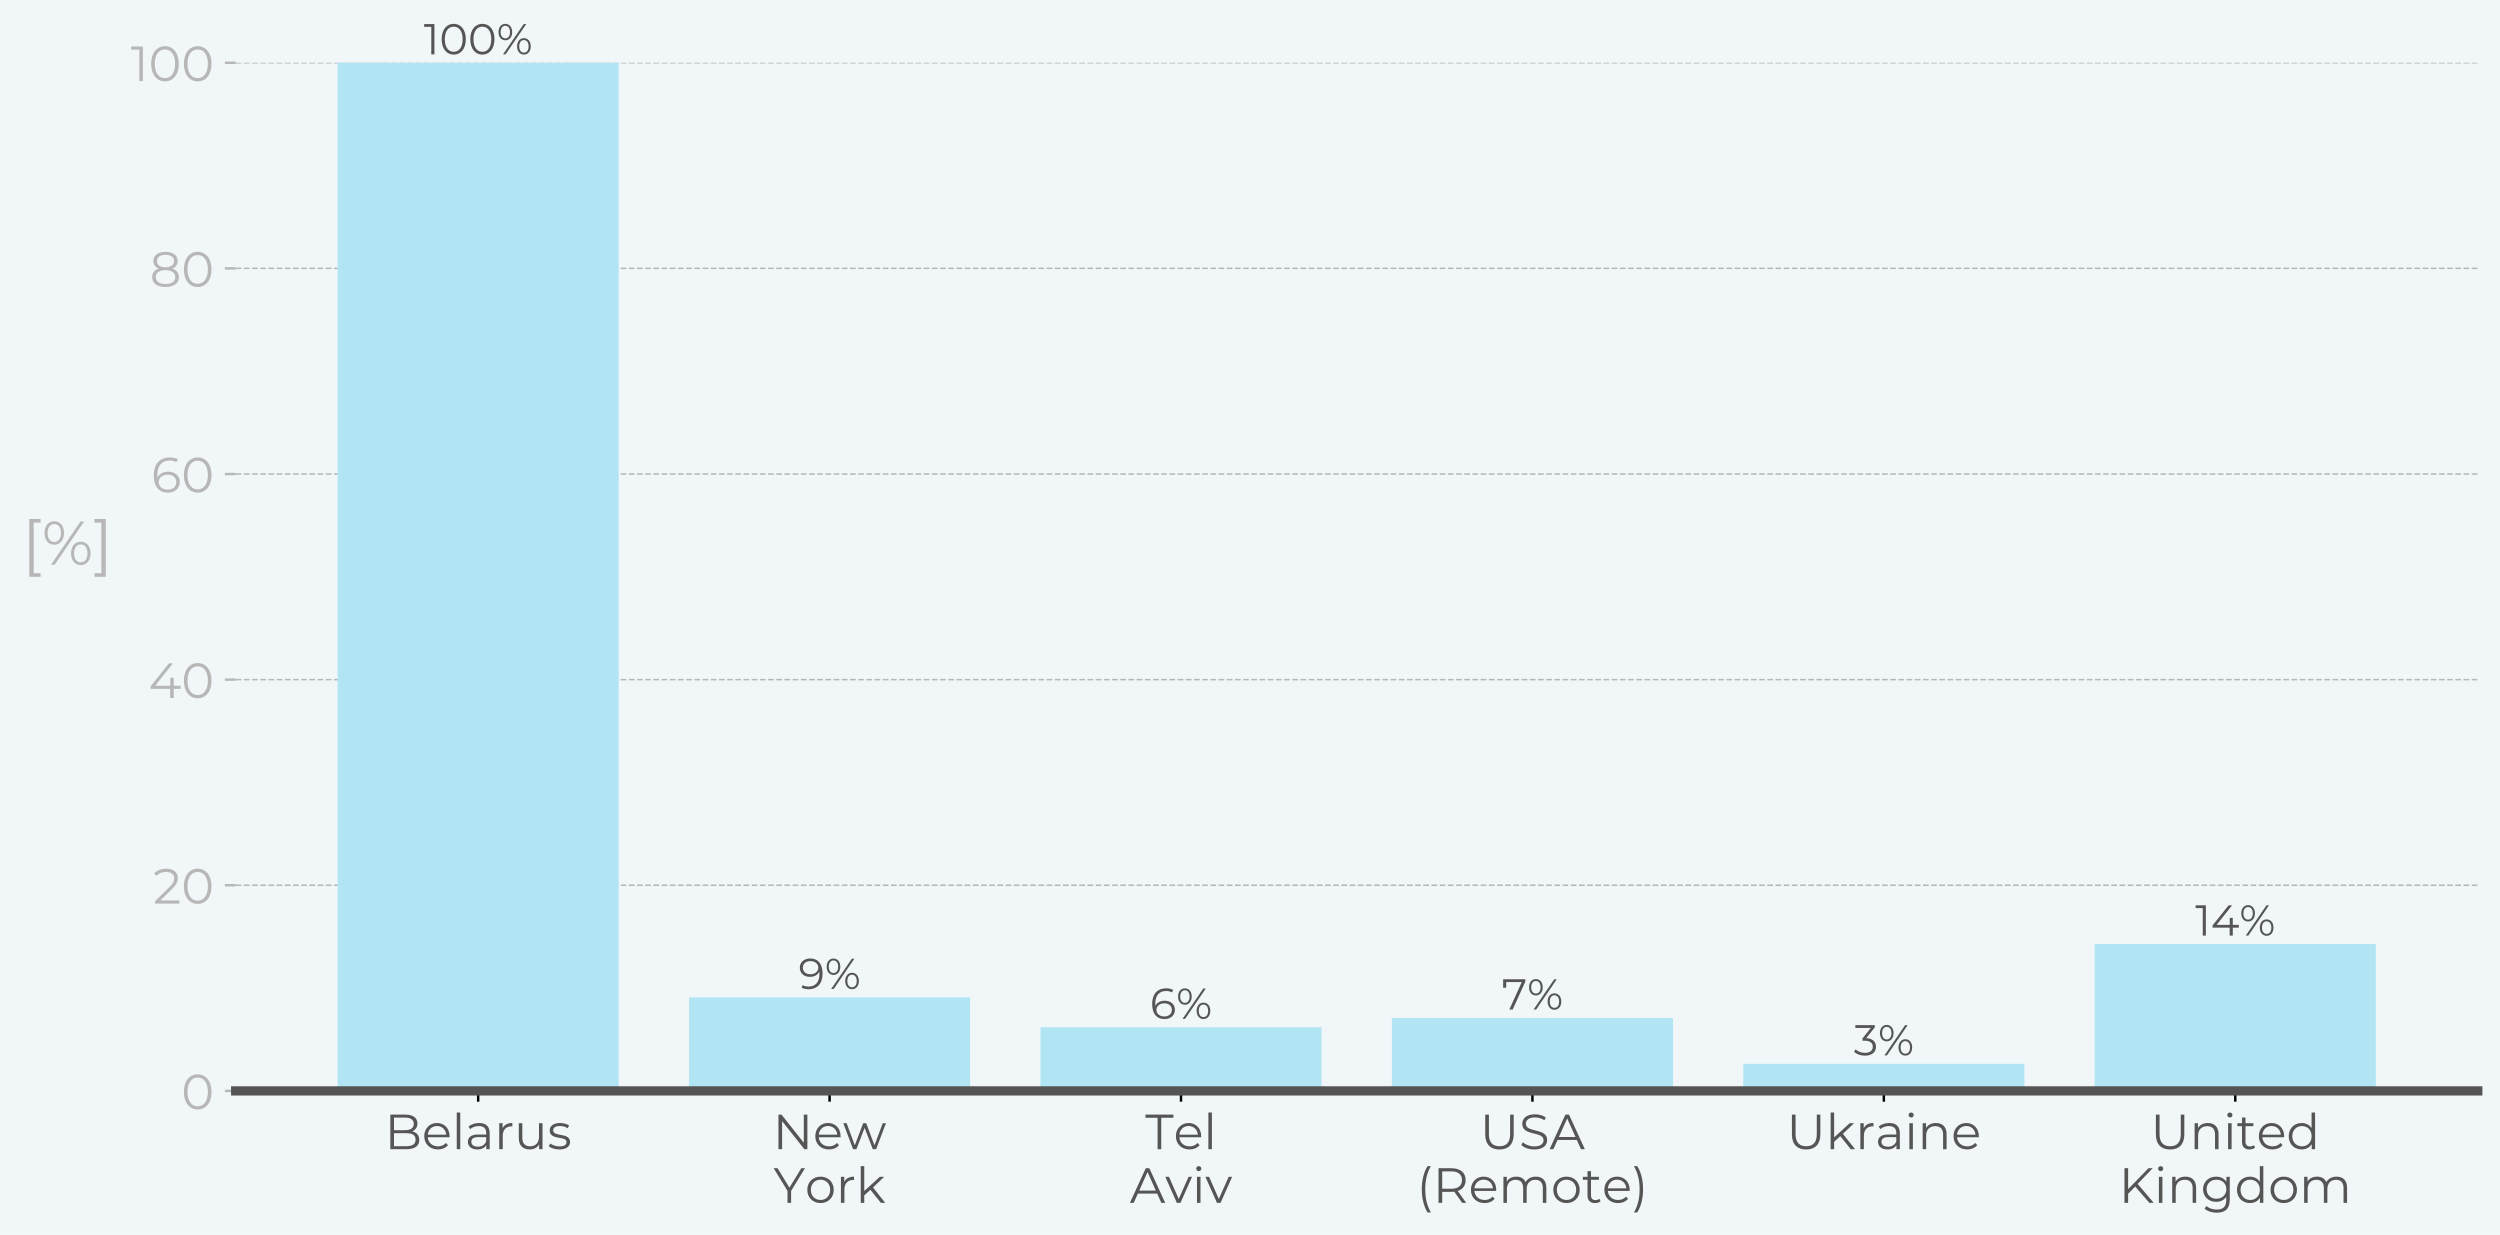
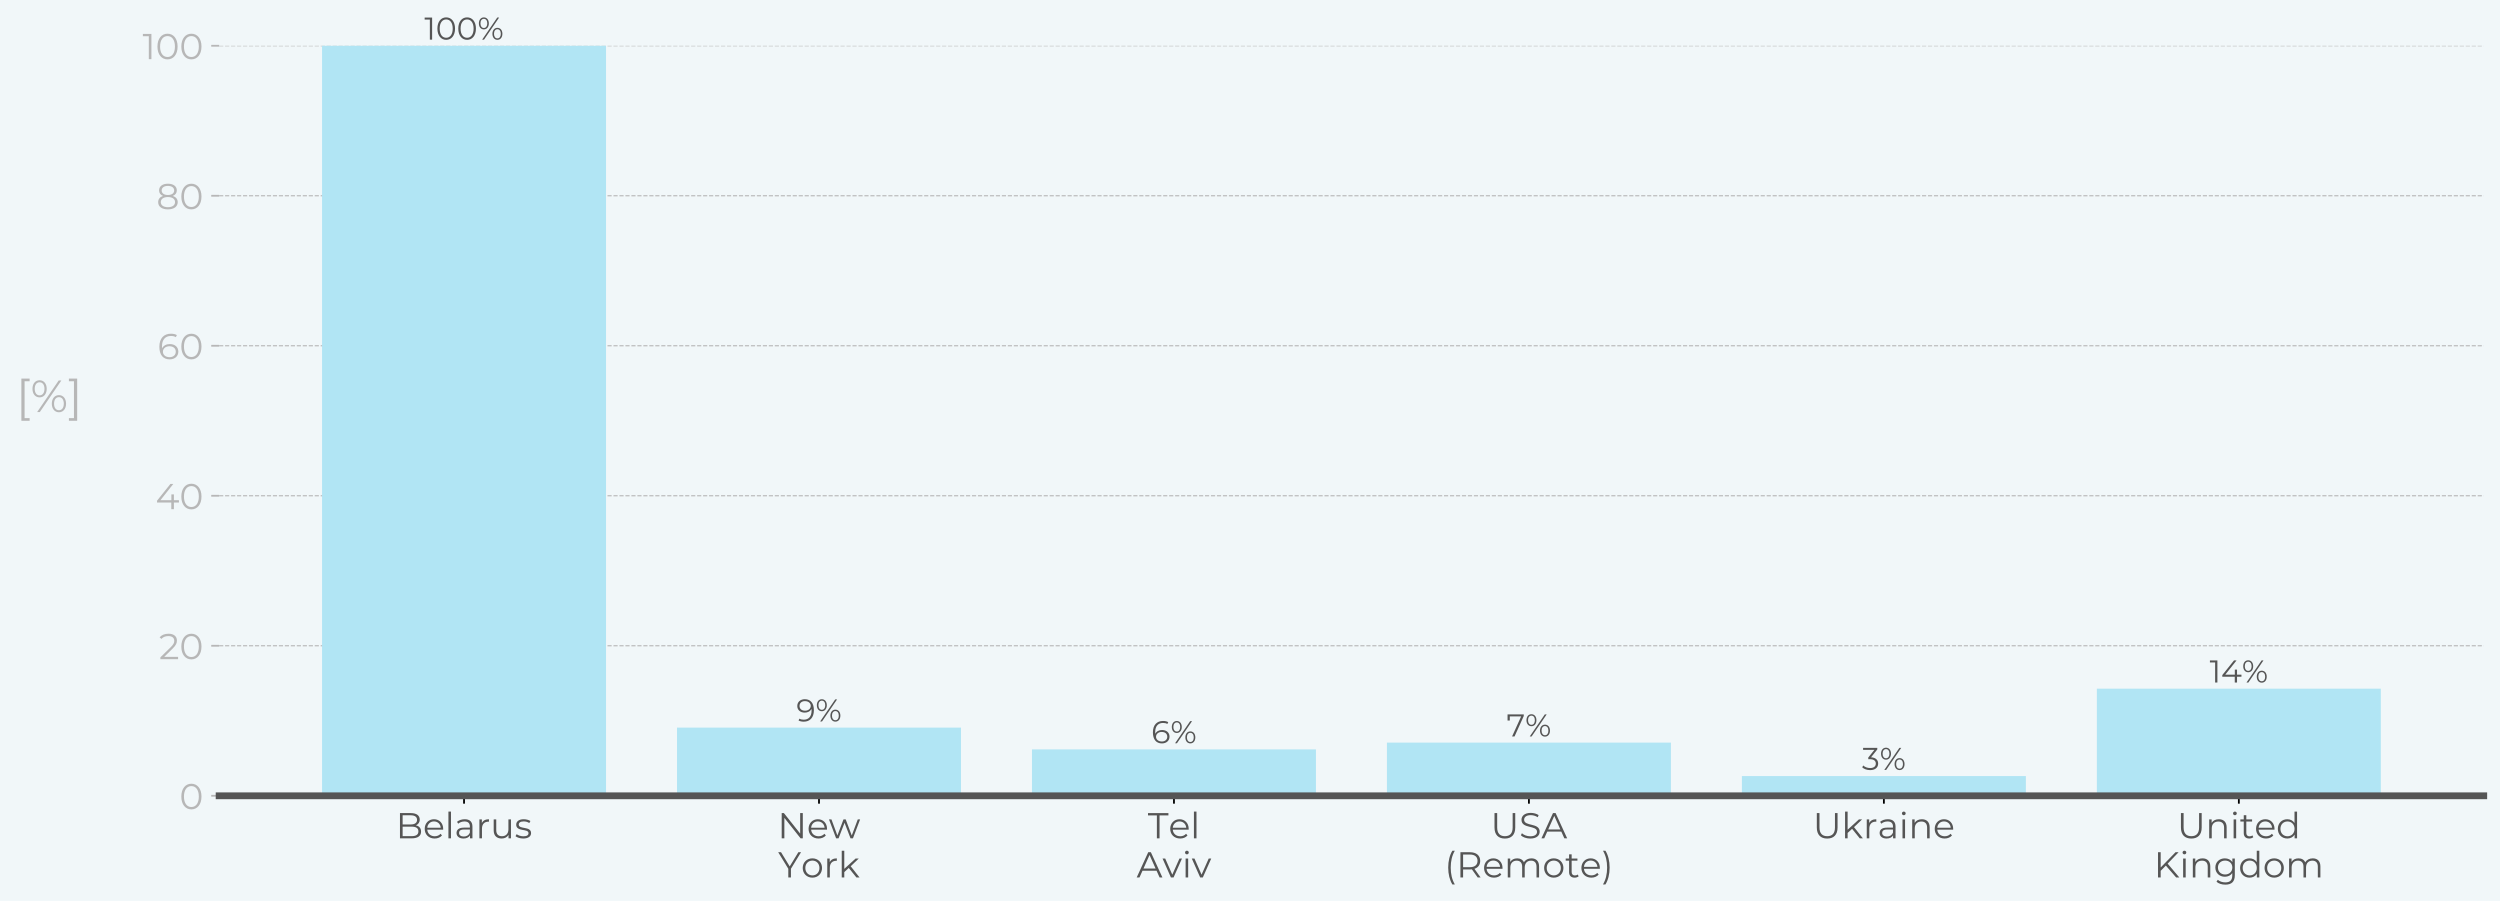
- <svg xmlns="http://www.w3.org/2000/svg" xmlns:xlink="http://www.w3.org/1999/xlink" width="808.855pt" height="399.555pt" viewBox="0 0 808.855 399.555" version="1.1">
+ <svg xmlns="http://www.w3.org/2000/svg" xmlns:xlink="http://www.w3.org/1999/xlink" width="1108.78pt" height="399.555pt" viewBox="0 0 1108.78 399.555" version="1.1">
  <defs>
    <style type="text/css">*{stroke-linejoin: round; stroke-linecap: butt}</style>
  </defs>
  <g id="figure_1">
    <g id="patch_1">
-       <path d="M 0 399.555  L 808.855 399.555  L 808.855 0  L 0 0  z " style="fill: #f1f7f9" />
+       <path d="M 0 399.555  L 1108.78 399.555  L 1108.78 0  L 0 0  z " style="fill: #f1f7f9" />
    </g>
    <g id="axes_1">
      <g id="patch_2">
-         <path d="M 76.255 352.945  L 801.655 352.945  L 801.655 20.305  L 76.255 20.305  z " style="fill: #f1f7f9" />
+         <path d="M 97.18 352.945  L 1101.58 352.945  L 1101.58 20.305  L 97.18 20.305  z " style="fill: #f1f7f9" />
      </g>
      <g id="matplotlib.axis_1">
        <g id="xtick_1">
          <g id="line2d_1">
            <defs>
-               <path id="m3f4f0515ee" d="M 0 0  L 0 3.5  " style="stroke: #000000; stroke-width: 0.8" />
+               <path id="m6198c5a802" d="M 0 0  L 0 3.5  " style="stroke: #000000; stroke-width: 0.8" />
            </defs>
            <g>
-               <use xlink:href="#m3f4f0515ee" x="154.707" y="352.945" style="stroke: #000000; stroke-width: 0.8" />
+               <use xlink:href="#m6198c5a802" x="205.806" y="352.945" style="stroke: #000000; stroke-width: 0.8" />
            </g>
          </g>
          <g id="text_1">
-             <g style="fill: #555555" transform="translate(124.4661 371.8178)scale(0.16 -0.16)">
+             <g style="fill: #555555" transform="translate(175.5651 371.8178)scale(0.16 -0.16)">
              <defs>
                <path id="Montserrat-Regular-42" d="M 3552 2310  C 3962 2477 4237 2816 4237 3328  C 4237 4058 3661 4480 2662 4480  L 730 4480  L 730 0  L 2790 0  C 3910 0 4474 435 4474 1197  C 4474 1805 4128 2182 3552 2310  z M 2630 4090  C 3347 4090 3763 3814 3763 3277  C 3763 2739 3347 2464 2630 2464  L 1203 2464  L 1203 4090  L 2630 4090  z M 2784 390  L 1203 390  L 1203 2074  L 2784 2074  C 3571 2074 4000 1818 4000 1235  C 4000 646 3571 390 2784 390  z " transform="scale(0.015625)" />
                <path id="Montserrat-Regular-65" d="M 3571 1683  C 3571 2694 2886 3392 1939 3392  C 992 3392 294 2682 294 1683  C 294 685 1011 -32 2061 -32  C 2592 -32 3059 160 3360 518  L 3104 813  C 2848 518 2483 371 2074 371  C 1338 371 800 838 749 1542  L 3565 1542  C 3565 1594 3571 1645 3571 1683  z M 1939 3002  C 2598 3002 3078 2541 3136 1882  L 749 1882  C 806 2541 1286 3002 1939 3002  z " transform="scale(0.015625)" />
                <path id="Montserrat-Regular-6c" d="M 634 0  L 1088 0  L 1088 4749  L 634 4749  L 634 0  z " transform="scale(0.015625)" />
                <path id="Montserrat-Regular-61" d="M 1811 3392  C 1280 3392 781 3226 442 2938  L 646 2598  C 922 2842 1331 2995 1766 2995  C 2394 2995 2720 2682 2720 2106  L 2720 1901  L 1651 1901  C 685 1901 352 1466 352 947  C 352 365 819 -32 1581 -32  C 2138 -32 2534 179 2739 525  L 2739 0  L 3174 0  L 3174 2086  C 3174 2957 2682 3392 1811 3392  z M 1651 326  C 1114 326 800 570 800 960  C 800 1306 1011 1562 1664 1562  L 2720 1562  L 2720 1011  C 2541 570 2163 326 1651 326  z " transform="scale(0.015625)" />
                <path id="Montserrat-Regular-72" d="M 1069 2707  L 1069 3366  L 634 3366  L 634 0  L 1088 0  L 1088 1715  C 1088 2509 1517 2957 2221 2957  C 2253 2957 2291 2950 2330 2950  L 2330 3392  C 1709 3392 1280 3155 1069 2707  z " transform="scale(0.015625)" />
                <path id="Montserrat-Regular-75" d="M 3213 3366  L 3213 1600  C 3213 832 2771 378 2067 378  C 1427 378 1056 742 1056 1459  L 1056 3366  L 602 3366  L 602 1414  C 602 448 1165 -32 2022 -32  C 2560 -32 2995 205 3232 614  L 3232 0  L 3667 0  L 3667 3366  L 3213 3366  z " transform="scale(0.015625)" />
                <path id="Montserrat-Regular-73" d="M 1536 -32  C 2413 -32 2925 346 2925 928  C 2925 2221 742 1536 742 2445  C 742 2765 1011 3002 1619 3002  C 1965 3002 2317 2918 2611 2714  L 2810 3078  C 2528 3270 2054 3392 1619 3392  C 762 3392 288 2982 288 2432  C 288 1101 2470 1792 2470 915  C 2470 582 2208 365 1568 365  C 1094 365 640 531 371 742  L 166 384  C 442 147 979 -32 1536 -32  z " transform="scale(0.015625)" />
              </defs>
              <use xlink:href="#Montserrat-Regular-42" />
              <use xlink:href="#Montserrat-Regular-65" x="75.4" />
              <use xlink:href="#Montserrat-Regular-6c" x="135.8" />
              <use xlink:href="#Montserrat-Regular-61" x="162.7" />
              <use xlink:href="#Montserrat-Regular-72" x="221.7" />
              <use xlink:href="#Montserrat-Regular-75" x="261.8" />
              <use xlink:href="#Montserrat-Regular-73" x="329.1" />
            </g>
          </g>
        </g>
        <g id="xtick_2">
          <g id="line2d_2">
            <g>
-               <use xlink:href="#m3f4f0515ee" x="268.406" y="352.945" style="stroke: #000000; stroke-width: 0.8" />
+               <use xlink:href="#m6198c5a802" x="363.236" y="352.945" style="stroke: #000000; stroke-width: 0.8" />
            </g>
          </g>
          <g id="text_2">
-             <g style="fill: #555555" transform="translate(250.0377 371.8178)scale(0.16 -0.16)">
+             <g style="fill: #555555" transform="translate(344.867 371.8178)scale(0.16 -0.16)">
              <defs>
                <path id="Montserrat-Regular-4e" d="M 4006 4480  L 4006 845  L 1120 4480  L 730 4480  L 730 0  L 1203 0  L 1203 3635  L 4083 0  L 4474 0  L 4474 4480  L 4006 4480  z " transform="scale(0.015625)" />
                <path id="Montserrat-Regular-77" d="M 5158 3366  L 4090 506  L 3014 3366  L 2624 3366  L 1542 506  L 486 3366  L 51 3366  L 1318 0  L 1747 0  L 2810 2758  L 3872 0  L 4301 0  L 5574 3366  L 5158 3366  z " transform="scale(0.015625)" />
              </defs>
              <use xlink:href="#Montserrat-Regular-4e" />
              <use xlink:href="#Montserrat-Regular-65" x="81.3" />
              <use xlink:href="#Montserrat-Regular-77" x="141.7" />
            </g>
-             <g style="fill: #555555" transform="translate(250.2952 389.1698)scale(0.16 -0.16)">
+             <g style="fill: #555555" transform="translate(345.1245 389.1698)scale(0.16 -0.16)">
              <defs>
                <path id="Montserrat-Regular-59" d="M 4058 4480  L 3584 4480  L 2048 1965  L 512 4480  L 6 4480  L 1798 1549  L 1798 0  L 2266 0  L 2266 1549  L 4058 4480  z " transform="scale(0.015625)" />
                <path id="Montserrat-Regular-6f" d="M 2010 -32  C 2995 -32 3718 685 3718 1683  C 3718 2682 2995 3392 2010 3392  C 1024 3392 294 2682 294 1683  C 294 685 1024 -32 2010 -32  z M 2010 371  C 1293 371 755 896 755 1683  C 755 2470 1293 2995 2010 2995  C 2726 2995 3258 2470 3258 1683  C 3258 896 2726 371 2010 371  z " transform="scale(0.015625)" />
                <path id="Montserrat-Regular-6b" d="M 3238 0  L 3795 0  L 2221 1990  L 3661 3366  L 3098 3366  L 1088 1530  L 1088 4749  L 634 4749  L 634 0  L 1088 0  L 1088 960  L 1882 1690  L 3238 0  z " transform="scale(0.015625)" />
              </defs>
              <use xlink:href="#Montserrat-Regular-59" />
              <use xlink:href="#Montserrat-Regular-6f" x="63.5" />
              <use xlink:href="#Montserrat-Regular-72" x="126.2" />
              <use xlink:href="#Montserrat-Regular-6b" x="166.3" />
            </g>
          </g>
        </g>
        <g id="xtick_3">
          <g id="line2d_3">
            <g>
-               <use xlink:href="#m3f4f0515ee" x="382.105" y="352.945" style="stroke: #000000; stroke-width: 0.8" />
+               <use xlink:href="#m6198c5a802" x="520.665" y="352.945" style="stroke: #000000; stroke-width: 0.8" />
            </g>
          </g>
          <g id="text_3">
-             <g style="fill: #555555" transform="translate(370.528 371.8178)scale(0.16 -0.16)">
+             <g style="fill: #555555" transform="translate(509.0878 371.8178)scale(0.16 -0.16)">
              <defs>
                <path id="Montserrat-Regular-54" d="M 1600 0  L 2074 0  L 2074 4070  L 3648 4070  L 3648 4480  L 26 4480  L 26 4070  L 1600 4070  L 1600 0  z " transform="scale(0.015625)" />
              </defs>
              <use xlink:href="#Montserrat-Regular-54" />
              <use xlink:href="#Montserrat-Regular-65" x="57.4" />
              <use xlink:href="#Montserrat-Regular-6c" x="117.8" />
            </g>
-             <g style="fill: #555555" transform="translate(365.5442 389.1698)scale(0.16 -0.16)">
+             <g style="fill: #555555" transform="translate(504.104 389.1698)scale(0.16 -0.16)">
              <defs>
                <path id="Montserrat-Regular-41" d="M 4077 0  L 4576 0  L 2528 4480  L 2061 4480  L 13 0  L 506 0  L 1043 1197  L 3539 1197  L 4077 0  z M 1216 1581  L 2291 3987  L 3366 1581  L 1216 1581  z " transform="scale(0.015625)" />
                <path id="Montserrat-Regular-76" d="M 3014 3366  L 1741 499  L 480 3366  L 6 3366  L 1498 0  L 1965 0  L 3462 3366  L 3014 3366  z " transform="scale(0.015625)" />
                <path id="Montserrat-Regular-69" d="M 864 4102  C 1056 4102 1197 4250 1197 4435  C 1197 4608 1050 4749 864 4749  C 678 4749 531 4602 531 4429  C 531 4250 678 4102 864 4102  z M 634 0  L 1088 0  L 1088 3366  L 634 3366  L 634 0  z " transform="scale(0.015625)" />
              </defs>
              <use xlink:href="#Montserrat-Regular-41" />
              <use xlink:href="#Montserrat-Regular-76" x="71.7" />
              <use xlink:href="#Montserrat-Regular-69" x="125.9" />
              <use xlink:href="#Montserrat-Regular-76" x="152.8" />
            </g>
          </g>
        </g>
        <g id="xtick_4">
          <g id="line2d_4">
            <g>
-               <use xlink:href="#m3f4f0515ee" x="495.805" y="352.945" style="stroke: #000000; stroke-width: 0.8" />
+               <use xlink:href="#m6198c5a802" x="678.095" y="352.945" style="stroke: #000000; stroke-width: 0.8" />
            </g>
          </g>
          <g id="text_4">
-             <g style="fill: #555555" transform="translate(478.812 371.8178)scale(0.16 -0.16)">
+             <g style="fill: #555555" transform="translate(661.1022 371.8178)scale(0.16 -0.16)">
              <defs>
                <path id="Montserrat-Regular-55" d="M 2534 -38  C 3680 -38 4371 627 4371 1914  L 4371 4480  L 3910 4480  L 3910 1933  C 3910 870 3411 384 2534 384  C 1664 384 1165 870 1165 1933  L 1165 4480  L 691 4480  L 691 1914  C 691 627 1389 -38 2534 -38  z " transform="scale(0.015625)" />
                <path id="Montserrat-Regular-53" d="M 1965 -38  C 3110 -38 3635 525 3635 1184  C 3635 2816 877 2074 877 3302  C 877 3750 1242 4115 2061 4115  C 2458 4115 2906 3994 3290 3744  L 3450 4122  C 3091 4371 2566 4518 2061 4518  C 922 4518 410 3949 410 3290  C 410 1632 3168 2387 3168 1158  C 3168 717 2803 365 1965 365  C 1376 365 806 595 486 909  L 301 544  C 634 198 1293 -38 1965 -38  z " transform="scale(0.015625)" />
              </defs>
              <use xlink:href="#Montserrat-Regular-55" />
              <use xlink:href="#Montserrat-Regular-53" x="79.2" />
              <use xlink:href="#Montserrat-Regular-41" x="140.7" />
            </g>
-             <g style="fill: #555555" transform="translate(458.3395 389.1698)scale(0.16 -0.16)">
+             <g style="fill: #555555" transform="translate(640.6297 389.1698)scale(0.16 -0.16)">
              <defs>
                <path id="Montserrat-Regular-28" d="M 1408 -1242  L 1843 -1242  C 1338 -365 1114 614 1114 1754  C 1114 2893 1338 3872 1843 4749  L 1408 4749  C 934 3987 666 2931 666 1754  C 666 576 934 -467 1408 -1242  z " transform="scale(0.015625)" />
                <path id="Montserrat-Regular-52" d="M 4307 0  L 3213 1536  C 3866 1747 4237 2240 4237 2944  C 4237 3904 3546 4480 2406 4480  L 730 4480  L 730 0  L 1203 0  L 1203 1421  L 2406 1421  C 2534 1421 2650 1427 2765 1440  L 3789 0  L 4307 0  z M 2394 1824  L 1203 1824  L 1203 4070  L 2394 4070  C 3290 4070 3763 3661 3763 2944  C 3763 2240 3290 1824 2394 1824  z " transform="scale(0.015625)" />
                <path id="Montserrat-Regular-6d" d="M 4832 3392  C 4224 3392 3744 3117 3501 2682  C 3296 3155 2861 3392 2304 3392  C 1741 3392 1306 3155 1069 2752  L 1069 3366  L 634 3366  L 634 0  L 1088 0  L 1088 1766  C 1088 2534 1530 2982 2214 2982  C 2829 2982 3187 2618 3187 1907  L 3187 0  L 3642 0  L 3642 1766  C 3642 2534 4077 2982 4768 2982  C 5376 2982 5734 2618 5734 1907  L 5734 0  L 6189 0  L 6189 1952  C 6189 2918 5651 3392 4832 3392  z " transform="scale(0.015625)" />
                <path id="Montserrat-Regular-74" d="M 2246 531  C 2118 416 1933 358 1747 358  C 1370 358 1165 576 1165 973  L 1165 2982  L 2189 2982  L 2189 3366  L 1165 3366  L 1165 4102  L 710 4102  L 710 3366  L 109 3366  L 109 2982  L 710 2982  L 710 947  C 710 326 1062 -32 1696 -32  C 1958 -32 2227 45 2406 205  L 2246 531  z " transform="scale(0.015625)" />
                <path id="Montserrat-Regular-29" d="M 691 -1242  C 1171 -467 1440 576 1440 1754  C 1440 2931 1171 3987 691 4749  L 256 4749  C 768 3872 992 2893 992 1754  C 992 614 768 -365 256 -1242  L 691 -1242  z " transform="scale(0.015625)" />
              </defs>
              <use xlink:href="#Montserrat-Regular-28" />
              <use xlink:href="#Montserrat-Regular-52" x="32.9" />
              <use xlink:href="#Montserrat-Regular-65" x="105.2" />
              <use xlink:href="#Montserrat-Regular-6d" x="165.6" />
              <use xlink:href="#Montserrat-Regular-6f" x="271.7" />
              <use xlink:href="#Montserrat-Regular-74" x="334.4" />
              <use xlink:href="#Montserrat-Regular-65" x="375" />
              <use xlink:href="#Montserrat-Regular-29" x="435.4" />
            </g>
          </g>
        </g>
        <g id="xtick_5">
          <g id="line2d_5">
            <g>
-               <use xlink:href="#m3f4f0515ee" x="609.504" y="352.945" style="stroke: #000000; stroke-width: 0.8" />
+               <use xlink:href="#m6198c5a802" x="835.524" y="352.945" style="stroke: #000000; stroke-width: 0.8" />
            </g>
          </g>
          <g id="text_5">
-             <g style="fill: #555555" transform="translate(578.0311 371.8178)scale(0.16 -0.16)">
+             <g style="fill: #555555" transform="translate(804.0517 371.8178)scale(0.16 -0.16)">
              <defs>
                <path id="Montserrat-Regular-6e" d="M 2349 3392  C 1766 3392 1312 3155 1069 2746  L 1069 3366  L 634 3366  L 634 0  L 1088 0  L 1088 1766  C 1088 2534 1542 2982 2266 2982  C 2906 2982 3277 2618 3277 1907  L 3277 0  L 3731 0  L 3731 1952  C 3731 2918 3168 3392 2349 3392  z " transform="scale(0.015625)" />
              </defs>
              <use xlink:href="#Montserrat-Regular-55" />
              <use xlink:href="#Montserrat-Regular-6b" x="79.2" />
              <use xlink:href="#Montserrat-Regular-72" x="139.3" />
              <use xlink:href="#Montserrat-Regular-61" x="179.4" />
              <use xlink:href="#Montserrat-Regular-69" x="238.4" />
              <use xlink:href="#Montserrat-Regular-6e" x="265.3" />
              <use xlink:href="#Montserrat-Regular-65" x="333" />
            </g>
          </g>
        </g>
        <g id="xtick_6">
          <g id="line2d_6">
            <g>
-               <use xlink:href="#m3f4f0515ee" x="723.203" y="352.945" style="stroke: #000000; stroke-width: 0.8" />
+               <use xlink:href="#m6198c5a802" x="992.954" y="352.945" style="stroke: #000000; stroke-width: 0.8" />
            </g>
          </g>
          <g id="text_6">
-             <g style="fill: #555555" transform="translate(695.7939 371.8178)scale(0.16 -0.16)">
+             <g style="fill: #555555" transform="translate(965.5449 371.8178)scale(0.16 -0.16)">
              <defs>
                <path id="Montserrat-Regular-64" d="M 3251 4749  L 3251 2726  C 2970 3162 2509 3392 1971 3392  C 1011 3392 294 2701 294 1683  C 294 666 1011 -32 1971 -32  C 2528 -32 2995 211 3270 666  L 3270 0  L 3706 0  L 3706 4749  L 3251 4749  z M 2010 371  C 1293 371 755 896 755 1683  C 755 2470 1293 2995 2010 2995  C 2720 2995 3258 2470 3258 1683  C 3258 896 2720 371 2010 371  z " transform="scale(0.015625)" />
              </defs>
              <use xlink:href="#Montserrat-Regular-55" />
              <use xlink:href="#Montserrat-Regular-6e" x="79.2" />
              <use xlink:href="#Montserrat-Regular-69" x="146.9" />
              <use xlink:href="#Montserrat-Regular-74" x="173.8" />
              <use xlink:href="#Montserrat-Regular-65" x="214.4" />
              <use xlink:href="#Montserrat-Regular-64" x="274.8" />
            </g>
-             <g style="fill: #555555" transform="translate(685.5314 389.1698)scale(0.16 -0.16)">
+             <g style="fill: #555555" transform="translate(955.2824 389.1698)scale(0.16 -0.16)">
              <defs>
                <path id="Montserrat-Regular-4b" d="M 3949 0  L 4512 0  L 2438 2451  L 4378 4480  L 3834 4480  L 1203 1773  L 1203 4480  L 730 4480  L 730 0  L 1203 0  L 1203 1178  L 2118 2106  L 3949 0  z " transform="scale(0.015625)" />
                <path id="Montserrat-Regular-67" d="M 3315 3366  L 3315 2720  C 3034 3162 2547 3392 1984 3392  C 1024 3392 294 2733 294 1766  C 294 800 1024 128 1984 128  C 2534 128 3014 352 3296 781  L 3296 352  C 3296 -480 2906 -870 2054 -870  C 1536 -870 1050 -698 730 -410  L 499 -755  C 851 -1088 1453 -1274 2067 -1274  C 3181 -1274 3750 -749 3750 410  L 3750 3366  L 3315 3366  z M 2029 531  C 1286 531 755 1037 755 1766  C 755 2496 1286 2995 2029 2995  C 2771 2995 3309 2496 3309 1766  C 3309 1037 2771 531 2029 531  z " transform="scale(0.015625)" />
              </defs>
              <use xlink:href="#Montserrat-Regular-4b" />
              <use xlink:href="#Montserrat-Regular-69" x="71.1" />
              <use xlink:href="#Montserrat-Regular-6e" x="98" />
              <use xlink:href="#Montserrat-Regular-67" x="165.7" />
              <use xlink:href="#Montserrat-Regular-64" x="234.3" />
              <use xlink:href="#Montserrat-Regular-6f" x="302.1" />
              <use xlink:href="#Montserrat-Regular-6d" x="364.8" />
            </g>
          </g>
        </g>
      </g>
      <g id="matplotlib.axis_2">
        <g id="ytick_1">
          <g id="line2d_7">
-             <path d="M 76.255 352.945  L 801.655 352.945  " clip-path="url(#pe1ca3e630d)" style="fill: none; stroke-dasharray: 1.85,0.8; stroke-dashoffset: 0; stroke: #b7b7b7; stroke-width: 0.5" />
+             <path d="M 97.18 352.945  L 1101.58 352.945  " clip-path="url(#p7884162b12)" style="fill: none; stroke-dasharray: 1.85,0.8; stroke-dashoffset: 0; stroke: #b7b7b7; stroke-width: 0.5" />
          </g>
          <g id="line2d_8">
            <defs>
-               <path id="m6b7f646f1f" d="M 0 0  L -3.5 0  " style="stroke: #b7b7b7; stroke-width: 0.8" />
+               <path id="m1cc06a72a9" d="M 0 0  L -3.5 0  " style="stroke: #b7b7b7; stroke-width: 0.8" />
            </defs>
            <g>
-               <use xlink:href="#m6b7f646f1f" x="76.255" y="352.945" style="fill: #b7b7b7; stroke: #b7b7b7; stroke-width: 0.8" />
+               <use xlink:href="#m1cc06a72a9" x="97.18" y="352.945" style="fill: #b7b7b7; stroke: #b7b7b7; stroke-width: 0.8" />
            </g>
          </g>
          <g id="text_7">
-             <g style="fill: #b7b7b7" transform="translate(58.6625 358.8816)scale(0.16 -0.16)">
+             <g style="fill: #b7b7b7" transform="translate(79.5875 358.8816)scale(0.16 -0.16)">
              <defs>
                <path id="Montserrat-Regular-30" d="M 2118 -38  C 3155 -38 3910 813 3910 2240  C 3910 3667 3155 4518 2118 4518  C 1082 4518 333 3667 333 2240  C 333 813 1082 -38 2118 -38  z M 2118 384  C 1338 384 800 1043 800 2240  C 800 3437 1338 4096 2118 4096  C 2899 4096 3437 3437 3437 2240  C 3437 1043 2899 384 2118 384  z " transform="scale(0.015625)" />
              </defs>
              <use xlink:href="#Montserrat-Regular-30" />
            </g>
          </g>
        </g>
        <g id="ytick_2">
          <g id="line2d_9">
-             <path d="M 76.255 286.417  L 801.655 286.417  " clip-path="url(#pe1ca3e630d)" style="fill: none; stroke-dasharray: 1.85,0.8; stroke-dashoffset: 0; stroke: #b7b7b7; stroke-width: 0.5" />
+             <path d="M 97.18 286.417  L 1101.58 286.417  " clip-path="url(#p7884162b12)" style="fill: none; stroke-dasharray: 1.85,0.8; stroke-dashoffset: 0; stroke: #b7b7b7; stroke-width: 0.5" />
          </g>
          <g id="line2d_10">
            <g>
-               <use xlink:href="#m6b7f646f1f" x="76.255" y="286.417" style="fill: #b7b7b7; stroke: #b7b7b7; stroke-width: 0.8" />
+               <use xlink:href="#m1cc06a72a9" x="97.18" y="286.417" style="fill: #b7b7b7; stroke: #b7b7b7; stroke-width: 0.8" />
            </g>
          </g>
          <g id="text_8">
-             <g style="fill: #b7b7b7" transform="translate(49.575 292.3536)scale(0.16 -0.16)">
+             <g style="fill: #b7b7b7" transform="translate(70.5 292.3536)scale(0.16 -0.16)">
              <defs>
                <path id="Montserrat-Regular-32" d="M 928 410  L 2451 1907  C 3053 2496 3187 2880 3187 3309  C 3187 4058 2611 4518 1702 4518  C 1018 4518 461 4288 115 3878  L 442 3597  C 736 3936 1139 4096 1664 4096  C 2349 4096 2714 3776 2714 3258  C 2714 2950 2618 2650 2112 2150  L 250 326  L 250 0  L 3392 0  L 3392 410  L 928 410  z " transform="scale(0.015625)" />
              </defs>
              <use xlink:href="#Montserrat-Regular-32" />
              <use xlink:href="#Montserrat-Regular-30" x="56.8" />
            </g>
          </g>
        </g>
        <g id="ytick_3">
          <g id="line2d_11">
-             <path d="M 76.255 219.889  L 801.655 219.889  " clip-path="url(#pe1ca3e630d)" style="fill: none; stroke-dasharray: 1.85,0.8; stroke-dashoffset: 0; stroke: #b7b7b7; stroke-width: 0.5" />
+             <path d="M 97.18 219.889  L 1101.58 219.889  " clip-path="url(#p7884162b12)" style="fill: none; stroke-dasharray: 1.85,0.8; stroke-dashoffset: 0; stroke: #b7b7b7; stroke-width: 0.5" />
          </g>
          <g id="line2d_12">
            <g>
-               <use xlink:href="#m6b7f646f1f" x="76.255" y="219.889" style="fill: #b7b7b7; stroke: #b7b7b7; stroke-width: 0.8" />
+               <use xlink:href="#m1cc06a72a9" x="97.18" y="219.889" style="fill: #b7b7b7; stroke: #b7b7b7; stroke-width: 0.8" />
            </g>
          </g>
          <g id="text_9">
-             <g style="fill: #b7b7b7" transform="translate(48.0875 225.8256)scale(0.16 -0.16)">
+             <g style="fill: #b7b7b7" transform="translate(69.0125 225.8256)scale(0.16 -0.16)">
              <defs>
                <path id="Montserrat-Regular-34" d="M 4141 1587  L 3245 1587  L 3245 2624  L 2797 2624  L 2797 1587  L 851 1587  L 3142 4480  L 2630 4480  L 256 1510  L 256 1178  L 2784 1178  L 2784 0  L 3245 0  L 3245 1178  L 4141 1178  L 4141 1587  z " transform="scale(0.015625)" />
              </defs>
              <use xlink:href="#Montserrat-Regular-34" />
              <use xlink:href="#Montserrat-Regular-30" x="66.1" />
            </g>
          </g>
        </g>
        <g id="ytick_4">
          <g id="line2d_13">
-             <path d="M 76.255 153.361  L 801.655 153.361  " clip-path="url(#pe1ca3e630d)" style="fill: none; stroke-dasharray: 1.85,0.8; stroke-dashoffset: 0; stroke: #b7b7b7; stroke-width: 0.5" />
+             <path d="M 97.18 153.361  L 1101.58 153.361  " clip-path="url(#p7884162b12)" style="fill: none; stroke-dasharray: 1.85,0.8; stroke-dashoffset: 0; stroke: #b7b7b7; stroke-width: 0.5" />
          </g>
          <g id="line2d_14">
            <g>
-               <use xlink:href="#m6b7f646f1f" x="76.255" y="153.361" style="fill: #b7b7b7; stroke: #b7b7b7; stroke-width: 0.8" />
+               <use xlink:href="#m1cc06a72a9" x="97.18" y="153.361" style="fill: #b7b7b7; stroke: #b7b7b7; stroke-width: 0.8" />
            </g>
          </g>
          <g id="text_10">
-             <g style="fill: #b7b7b7" transform="translate(48.9175 159.2976)scale(0.16 -0.16)">
+             <g style="fill: #b7b7b7" transform="translate(69.8425 159.2976)scale(0.16 -0.16)">
              <defs>
                <path id="Montserrat-Regular-36" d="M 2189 2682  C 1568 2682 1043 2406 819 1914  C 806 2048 800 2176 800 2278  C 800 3494 1421 4115 2387 4115  C 2720 4115 3027 4058 3258 3904  L 3443 4275  C 3162 4448 2784 4518 2381 4518  C 1165 4518 333 3725 333 2202  C 333 787 979 -38 2170 -38  C 3040 -38 3699 499 3699 1338  C 3699 2157 3078 2682 2189 2682  z M 2150 352  C 1376 352 966 819 966 1312  C 966 1869 1434 2291 2118 2291  C 2810 2291 3245 1914 3245 1325  C 3245 730 2797 352 2150 352  z " transform="scale(0.015625)" />
              </defs>
              <use xlink:href="#Montserrat-Regular-36" />
              <use xlink:href="#Montserrat-Regular-30" x="60.9" />
            </g>
          </g>
        </g>
        <g id="ytick_5">
          <g id="line2d_15">
-             <path d="M 76.255 86.833  L 801.655 86.833  " clip-path="url(#pe1ca3e630d)" style="fill: none; stroke-dasharray: 1.85,0.8; stroke-dashoffset: 0; stroke: #b7b7b7; stroke-width: 0.5" />
+             <path d="M 97.18 86.833  L 1101.58 86.833  " clip-path="url(#p7884162b12)" style="fill: none; stroke-dasharray: 1.85,0.8; stroke-dashoffset: 0; stroke: #b7b7b7; stroke-width: 0.5" />
          </g>
          <g id="line2d_16">
            <g>
-               <use xlink:href="#m6b7f646f1f" x="76.255" y="86.833" style="fill: #b7b7b7; stroke: #b7b7b7; stroke-width: 0.8" />
+               <use xlink:href="#m1cc06a72a9" x="97.18" y="86.833" style="fill: #b7b7b7; stroke: #b7b7b7; stroke-width: 0.8" />
            </g>
          </g>
          <g id="text_11">
-             <g style="fill: #b7b7b7" transform="translate(48.455 92.76956)scale(0.16 -0.16)">
+             <g style="fill: #b7b7b7" transform="translate(69.38 92.76956)scale(0.16 -0.16)">
              <defs>
                <path id="Montserrat-Regular-38" d="M 2899 2349  C 3360 2528 3616 2867 3616 3334  C 3616 4064 2982 4518 2035 4518  C 1088 4518 467 4064 467 3334  C 467 2867 717 2528 1171 2349  C 614 2163 307 1786 307 1248  C 307 454 960 -38 2035 -38  C 3104 -38 3776 454 3776 1248  C 3776 1779 3462 2163 2899 2349  z M 928 3322  C 928 3821 1357 4128 2035 4128  C 2707 4128 3149 3821 3149 3315  C 3149 2829 2733 2515 2035 2515  C 1338 2515 928 2829 928 3322  z M 2035 352  C 1242 352 774 698 774 1254  C 774 1805 1242 2150 2035 2150  C 2829 2150 3302 1805 3302 1254  C 3302 698 2829 352 2035 352  z " transform="scale(0.015625)" />
              </defs>
              <use xlink:href="#Montserrat-Regular-38" />
              <use xlink:href="#Montserrat-Regular-30" x="63.8" />
            </g>
          </g>
        </g>
        <g id="ytick_6">
          <g id="line2d_17">
-             <path d="M 76.255 20.305  L 801.655 20.305  " clip-path="url(#pe1ca3e630d)" style="fill: none; stroke-dasharray: 1.85,0.8; stroke-dashoffset: 0; stroke: #b7b7b7; stroke-width: 0.5" />
+             <path d="M 97.18 20.305  L 1101.58 20.305  " clip-path="url(#p7884162b12)" style="fill: none; stroke-dasharray: 1.85,0.8; stroke-dashoffset: 0; stroke: #b7b7b7; stroke-width: 0.5" />
          </g>
          <g id="line2d_18">
            <g>
-               <use xlink:href="#m6b7f646f1f" x="76.255" y="20.305" style="fill: #b7b7b7; stroke: #b7b7b7; stroke-width: 0.8" />
+               <use xlink:href="#m1cc06a72a9" x="97.18" y="20.305" style="fill: #b7b7b7; stroke: #b7b7b7; stroke-width: 0.8" />
            </g>
          </g>
          <g id="text_12">
-             <g style="fill: #b7b7b7" transform="translate(42.295 26.24156)scale(0.16 -0.16)">
+             <g style="fill: #b7b7b7" transform="translate(63.22 26.24156)scale(0.16 -0.16)">
              <defs>
                <path id="Montserrat-Regular-31" d="M 58 4480  L 58 4070  L 1114 4070  L 1114 0  L 1574 0  L 1574 4480  L 58 4480  z " transform="scale(0.015625)" />
              </defs>
              <use xlink:href="#Montserrat-Regular-31" />
              <use xlink:href="#Montserrat-Regular-30" x="36.1" />
              <use xlink:href="#Montserrat-Regular-30" x="102.3" />
            </g>
          </g>
        </g>
        <g id="text_13">
          <g style="fill: #b7b7b7" transform="translate(7.2 182.7441)scale(0.2 -0.2)">
            <defs>
              <path id="Montserrat-Regular-5b" d="M 730 -1242  L 1901 -1242  L 1901 -864  L 1184 -864  L 1184 4371  L 1901 4371  L 1901 4749  L 730 4749  L 730 -1242  z " transform="scale(0.015625)" />
              <path id="Montserrat-Regular-25" d="M 1280 2080  C 1875 2080 2291 2560 2291 3296  C 2291 4032 1875 4512 1280 4512  C 678 4512 269 4026 269 3296  C 269 2566 678 2080 1280 2080  z M 934 0  L 1312 0  L 4371 4480  L 3994 4480  L 934 0  z M 1280 2368  C 858 2368 589 2720 589 3296  C 589 3872 858 4224 1280 4224  C 1696 4224 1971 3878 1971 3296  C 1971 2714 1696 2368 1280 2368  z M 4026 -32  C 4627 -32 5037 454 5037 1184  C 5037 1914 4627 2400 4026 2400  C 3430 2400 3014 1914 3014 1184  C 3014 454 3430 -32 4026 -32  z M 4026 256  C 3610 256 3334 602 3334 1184  C 3334 1766 3610 2112 4026 2112  C 4448 2112 4717 1760 4717 1184  C 4717 608 4448 256 4026 256  z " transform="scale(0.015625)" />
              <path id="Montserrat-Regular-5d" d="M 1306 -1242  L 1306 4749  L 134 4749  L 134 4371  L 851 4371  L 851 -864  L 134 -864  L 134 -1242  L 1306 -1242  z " transform="scale(0.015625)" />
            </defs>
            <use xlink:href="#Montserrat-Regular-5b" />
            <use xlink:href="#Montserrat-Regular-25" x="31.8" />
            <use xlink:href="#Montserrat-Regular-5d" x="114.7" />
          </g>
        </g>
      </g>
      <g id="patch_3">
-         <path d="M 109.228 352.945  L 200.187 352.945  L 200.187 20.305  L 109.228 20.305  z " clip-path="url(#pe1ca3e630d)" style="fill: #b1e5f4" />
+         <path d="M 142.835 352.945  L 268.778 352.945  L 268.778 20.305  L 142.835 20.305  z " clip-path="url(#p7884162b12)" style="fill: #b1e5f4" />
      </g>
      <g id="patch_4">
-         <path d="M 222.927 352.945  L 313.886 352.945  L 313.886 322.705  L 222.927 322.705  z " clip-path="url(#pe1ca3e630d)" style="fill: #b1e5f4" />
+         <path d="M 300.264 352.945  L 426.208 352.945  L 426.208 322.705  L 300.264 322.705  z " clip-path="url(#p7884162b12)" style="fill: #b1e5f4" />
      </g>
      <g id="patch_5">
-         <path d="M 336.626 352.945  L 427.585 352.945  L 427.585 332.353  L 336.626 332.353  z " clip-path="url(#pe1ca3e630d)" style="fill: #b1e5f4" />
+         <path d="M 457.693 352.945  L 583.637 352.945  L 583.637 332.353  L 457.693 332.353  z " clip-path="url(#p7884162b12)" style="fill: #b1e5f4" />
      </g>
      <g id="patch_6">
-         <path d="M 450.325 352.945  L 541.284 352.945  L 541.284 329.354  L 450.325 329.354  z " clip-path="url(#pe1ca3e630d)" style="fill: #b1e5f4" />
+         <path d="M 615.123 352.945  L 741.067 352.945  L 741.067 329.354  L 615.123 329.354  z " clip-path="url(#p7884162b12)" style="fill: #b1e5f4" />
      </g>
      <g id="patch_7">
-         <path d="M 564.024 352.945  L 654.983 352.945  L 654.983 344.192  L 564.024 344.192  z " clip-path="url(#pe1ca3e630d)" style="fill: #b1e5f4" />
+         <path d="M 772.552 352.945  L 898.496 352.945  L 898.496 344.192  L 772.552 344.192  z " clip-path="url(#p7884162b12)" style="fill: #b1e5f4" />
      </g>
      <g id="patch_8">
-         <path d="M 677.723 352.945  L 768.682 352.945  L 768.682 305.425  L 677.723 305.425  z " clip-path="url(#pe1ca3e630d)" style="fill: #b1e5f4" />
+         <path d="M 929.982 352.945  L 1055.925 352.945  L 1055.925 305.425  L 929.982 305.425  z " clip-path="url(#p7884162b12)" style="fill: #b1e5f4" />
      </g>
      <g id="text_14">
-         <g style="fill: #555555" transform="translate(137.1089 17.58844)scale(0.14 -0.14)">
+         <g style="fill: #555555" transform="translate(188.2079 17.58844)scale(0.14 -0.14)">
          <use xlink:href="#Montserrat-Regular-31" />
          <use xlink:href="#Montserrat-Regular-30" x="36.1" />
          <use xlink:href="#Montserrat-Regular-30" x="102.3" />
          <use xlink:href="#Montserrat-Regular-25" x="168.5" />
        </g>
      </g>
      <g id="text_15">
-         <g style="fill: #555555" transform="translate(258.3395 319.9884)scale(0.14 -0.14)">
+         <g style="fill: #555555" transform="translate(353.1689 319.9884)scale(0.14 -0.14)">
          <defs>
            <path id="Montserrat-Regular-39" d="M 1728 4518  C 858 4518 198 3981 198 3142  C 198 2323 819 1798 1709 1798  C 2330 1798 2854 2074 3078 2566  C 3091 2432 3098 2304 3098 2202  C 3098 986 2477 365 1510 365  C 1178 365 870 422 640 576  L 454 205  C 736 32 1114 -38 1517 -38  C 2733 -38 3565 755 3565 2278  C 3565 3693 2918 4518 1728 4518  z M 1779 2189  C 1088 2189 653 2566 653 3155  C 653 3750 1101 4128 1747 4128  C 2522 4128 2931 3661 2931 3168  C 2931 2611 2464 2189 1779 2189  z " transform="scale(0.015625)" />
          </defs>
          <use xlink:href="#Montserrat-Regular-39" />
          <use xlink:href="#Montserrat-Regular-25" x="60.9" />
        </g>
      </g>
      <g id="text_16">
-         <g style="fill: #555555" transform="translate(372.0386 329.6364)scale(0.14 -0.14)">
+         <g style="fill: #555555" transform="translate(510.5984 329.6364)scale(0.14 -0.14)">
          <use xlink:href="#Montserrat-Regular-36" />
          <use xlink:href="#Montserrat-Regular-25" x="60.9" />
        </g>
      </g>
      <g id="text_17">
-         <g style="fill: #555555" transform="translate(485.8777 326.6369)scale(0.14 -0.14)">
+         <g style="fill: #555555" transform="translate(668.1679 326.6369)scale(0.14 -0.14)">
          <defs>
            <path id="Montserrat-Regular-37" d="M 205 4480  L 205 3232  L 659 3232  L 659 4070  L 2963 4070  L 1120 0  L 1619 0  L 3494 4154  L 3494 4480  L 205 4480  z " transform="scale(0.015625)" />
          </defs>
          <use xlink:href="#Montserrat-Regular-37" />
          <use xlink:href="#Montserrat-Regular-25" x="58.9" />
        </g>
      </g>
      <g id="text_18">
-         <g style="fill: #555555" transform="translate(599.7517 341.4748)scale(0.14 -0.14)">
+         <g style="fill: #555555" transform="translate(825.7723 341.4748)scale(0.14 -0.14)">
          <defs>
            <path id="Montserrat-Regular-33" d="M 1856 2560  L 3123 4154  L 3123 4480  L 243 4480  L 243 4070  L 2534 4070  L 1293 2515  L 1293 2176  L 1613 2176  C 2445 2176 2822 1824 2822 1286  C 2822 730 2413 384 1670 384  C 1088 384 570 602 282 902  L 58 538  C 403 186 1024 -38 1670 -38  C 2752 -38 3296 538 3296 1286  C 3296 2003 2816 2509 1856 2560  z " transform="scale(0.015625)" />
          </defs>
          <use xlink:href="#Montserrat-Regular-33" />
          <use xlink:href="#Montserrat-Regular-25" x="56.4" />
        </g>
      </g>
      <g id="text_19">
-         <g style="fill: #555555" transform="translate(710.2461 302.7084)scale(0.14 -0.14)">
+         <g style="fill: #555555" transform="translate(979.9971 302.7084)scale(0.14 -0.14)">
          <use xlink:href="#Montserrat-Regular-31" />
          <use xlink:href="#Montserrat-Regular-34" x="36.1" />
          <use xlink:href="#Montserrat-Regular-25" x="102.2" />
        </g>
      </g>
      <g id="line2d_19">
-         <path d="M 76.255 352.945  L 801.655 352.945  " style="fill: none; stroke: #555555; stroke-width: 3; stroke-linecap: square" />
+         <path d="M 97.18 352.945  L 1101.58 352.945  " style="fill: none; stroke: #555555; stroke-width: 3; stroke-linecap: square" />
      </g>
    </g>
  </g>
  <defs>
-     <clipPath id="pe1ca3e630d">
-       <rect x="76.255" y="20.305" width="725.4" height="332.64" />
+     <clipPath id="p7884162b12">
+       <rect x="97.18" y="20.305" width="1004.4" height="332.64" />
    </clipPath>
  </defs>
</svg>
